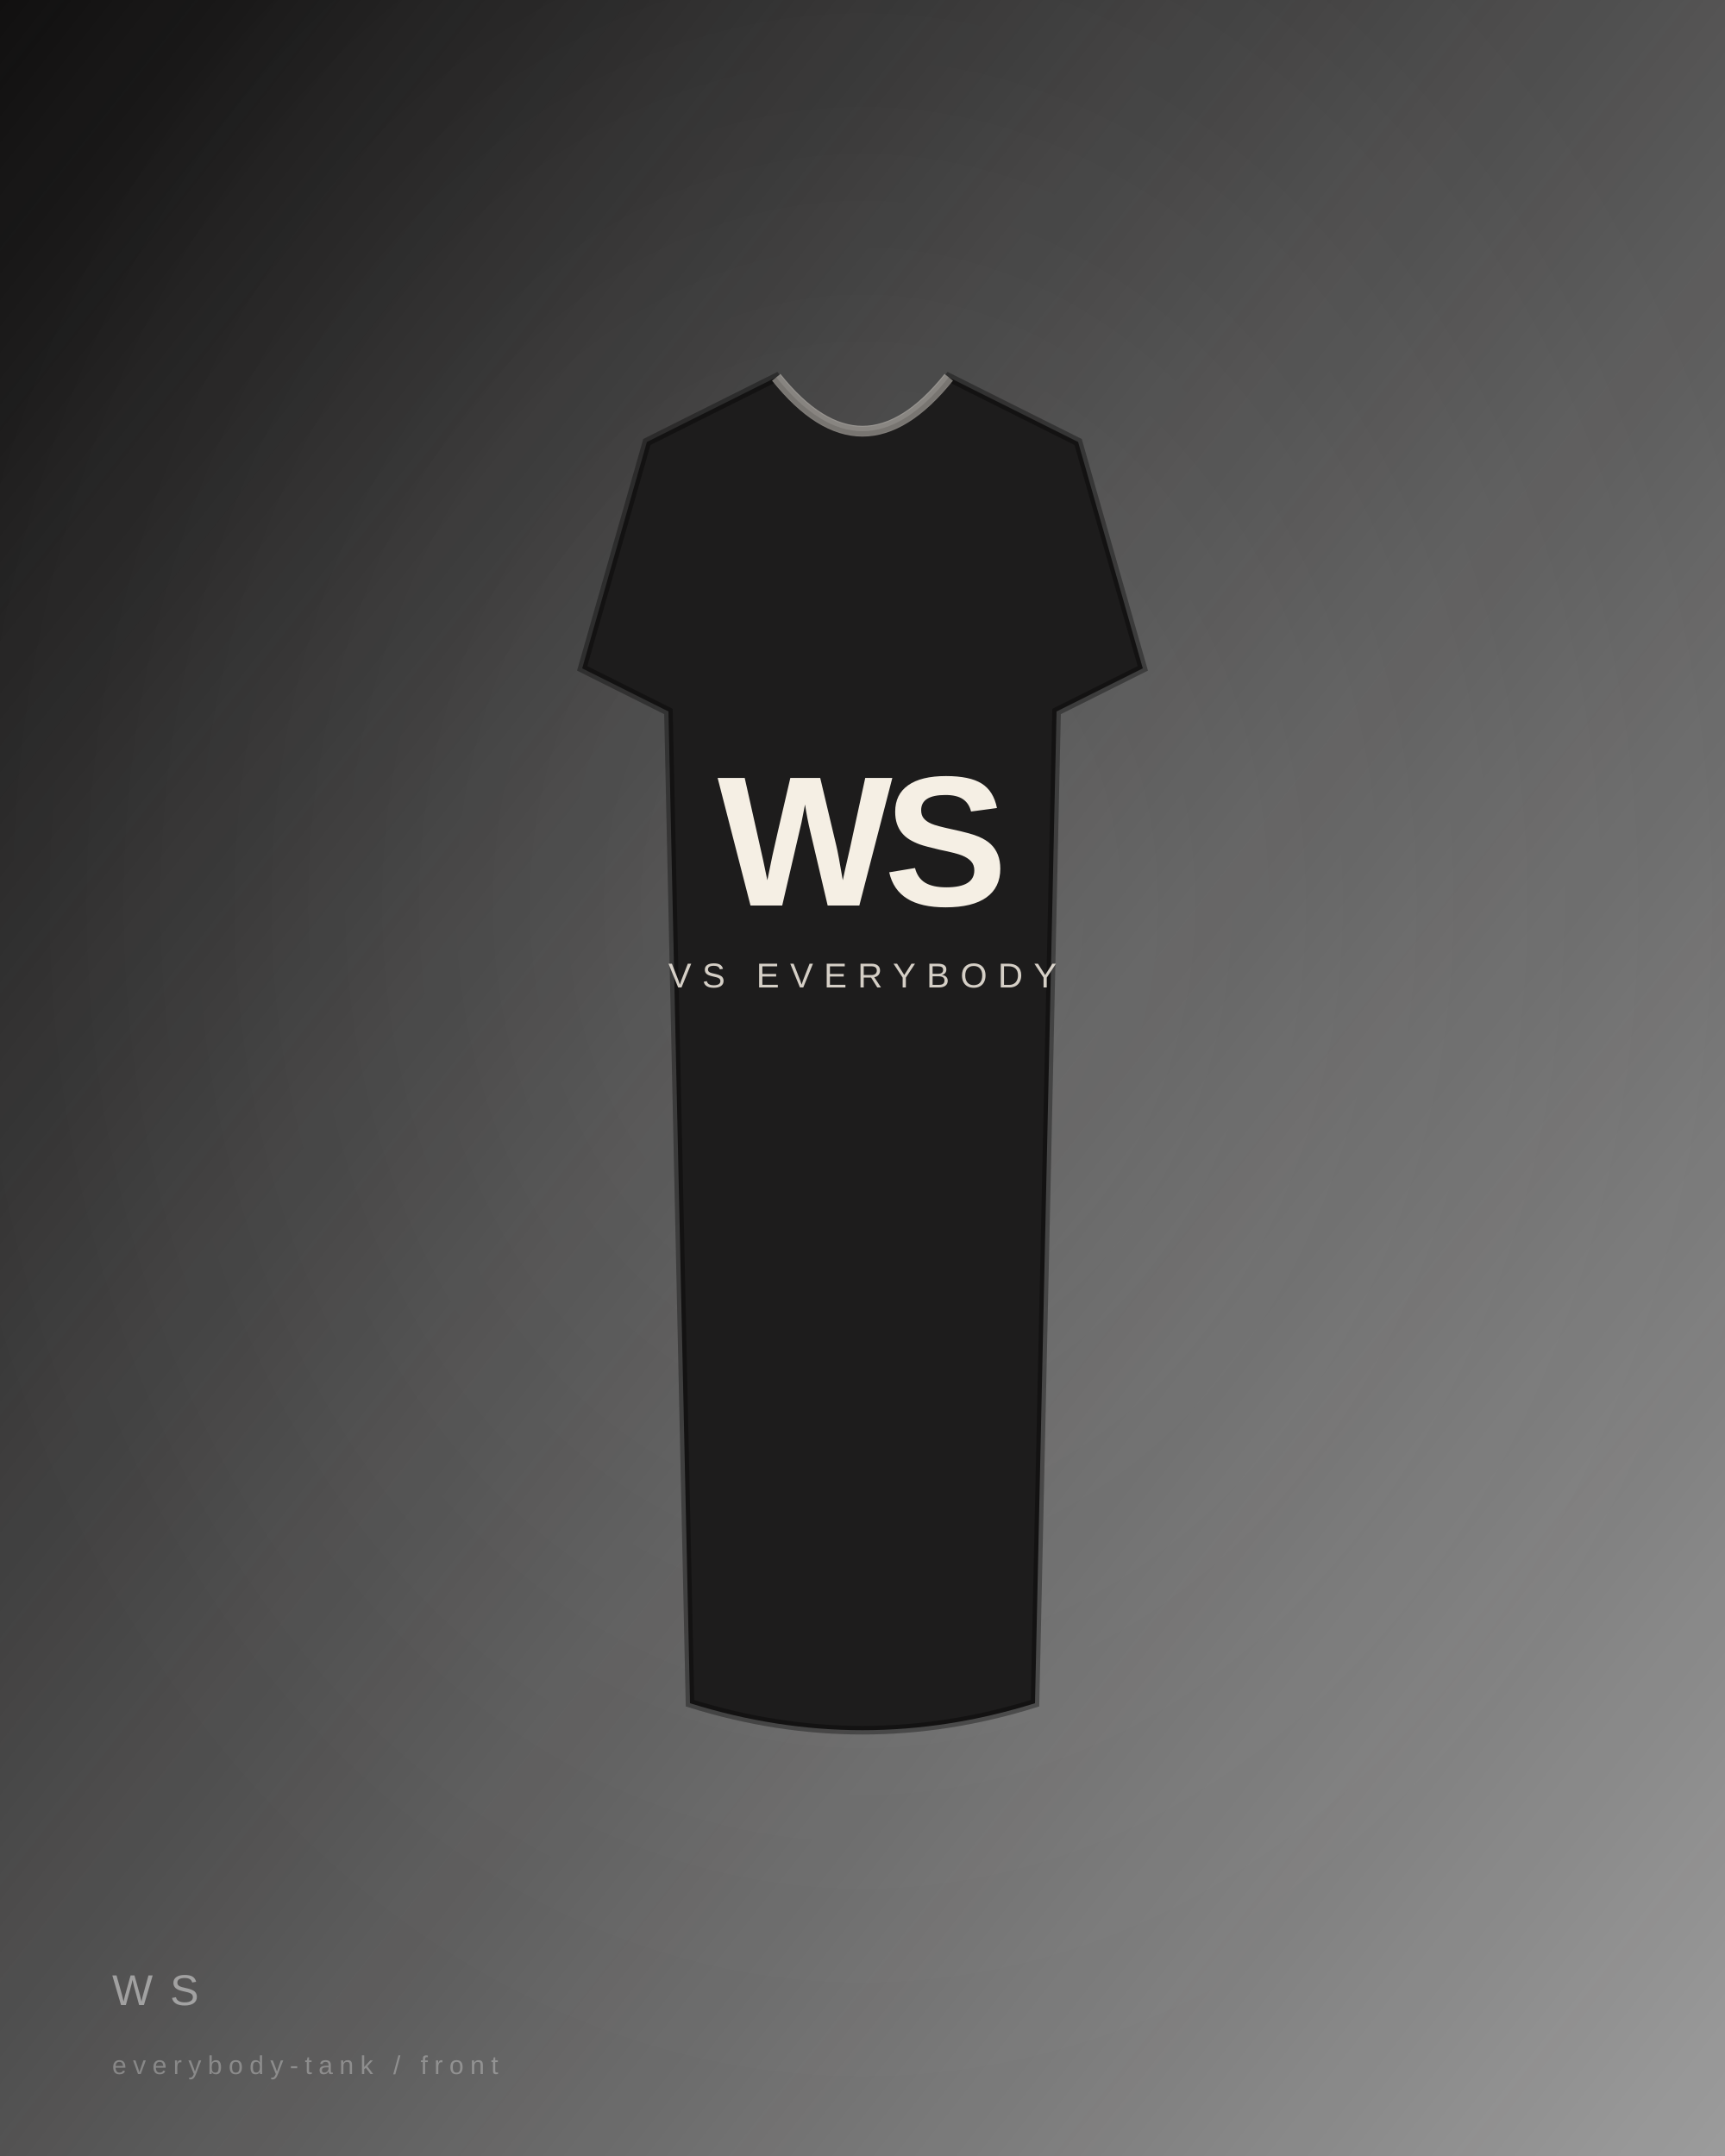
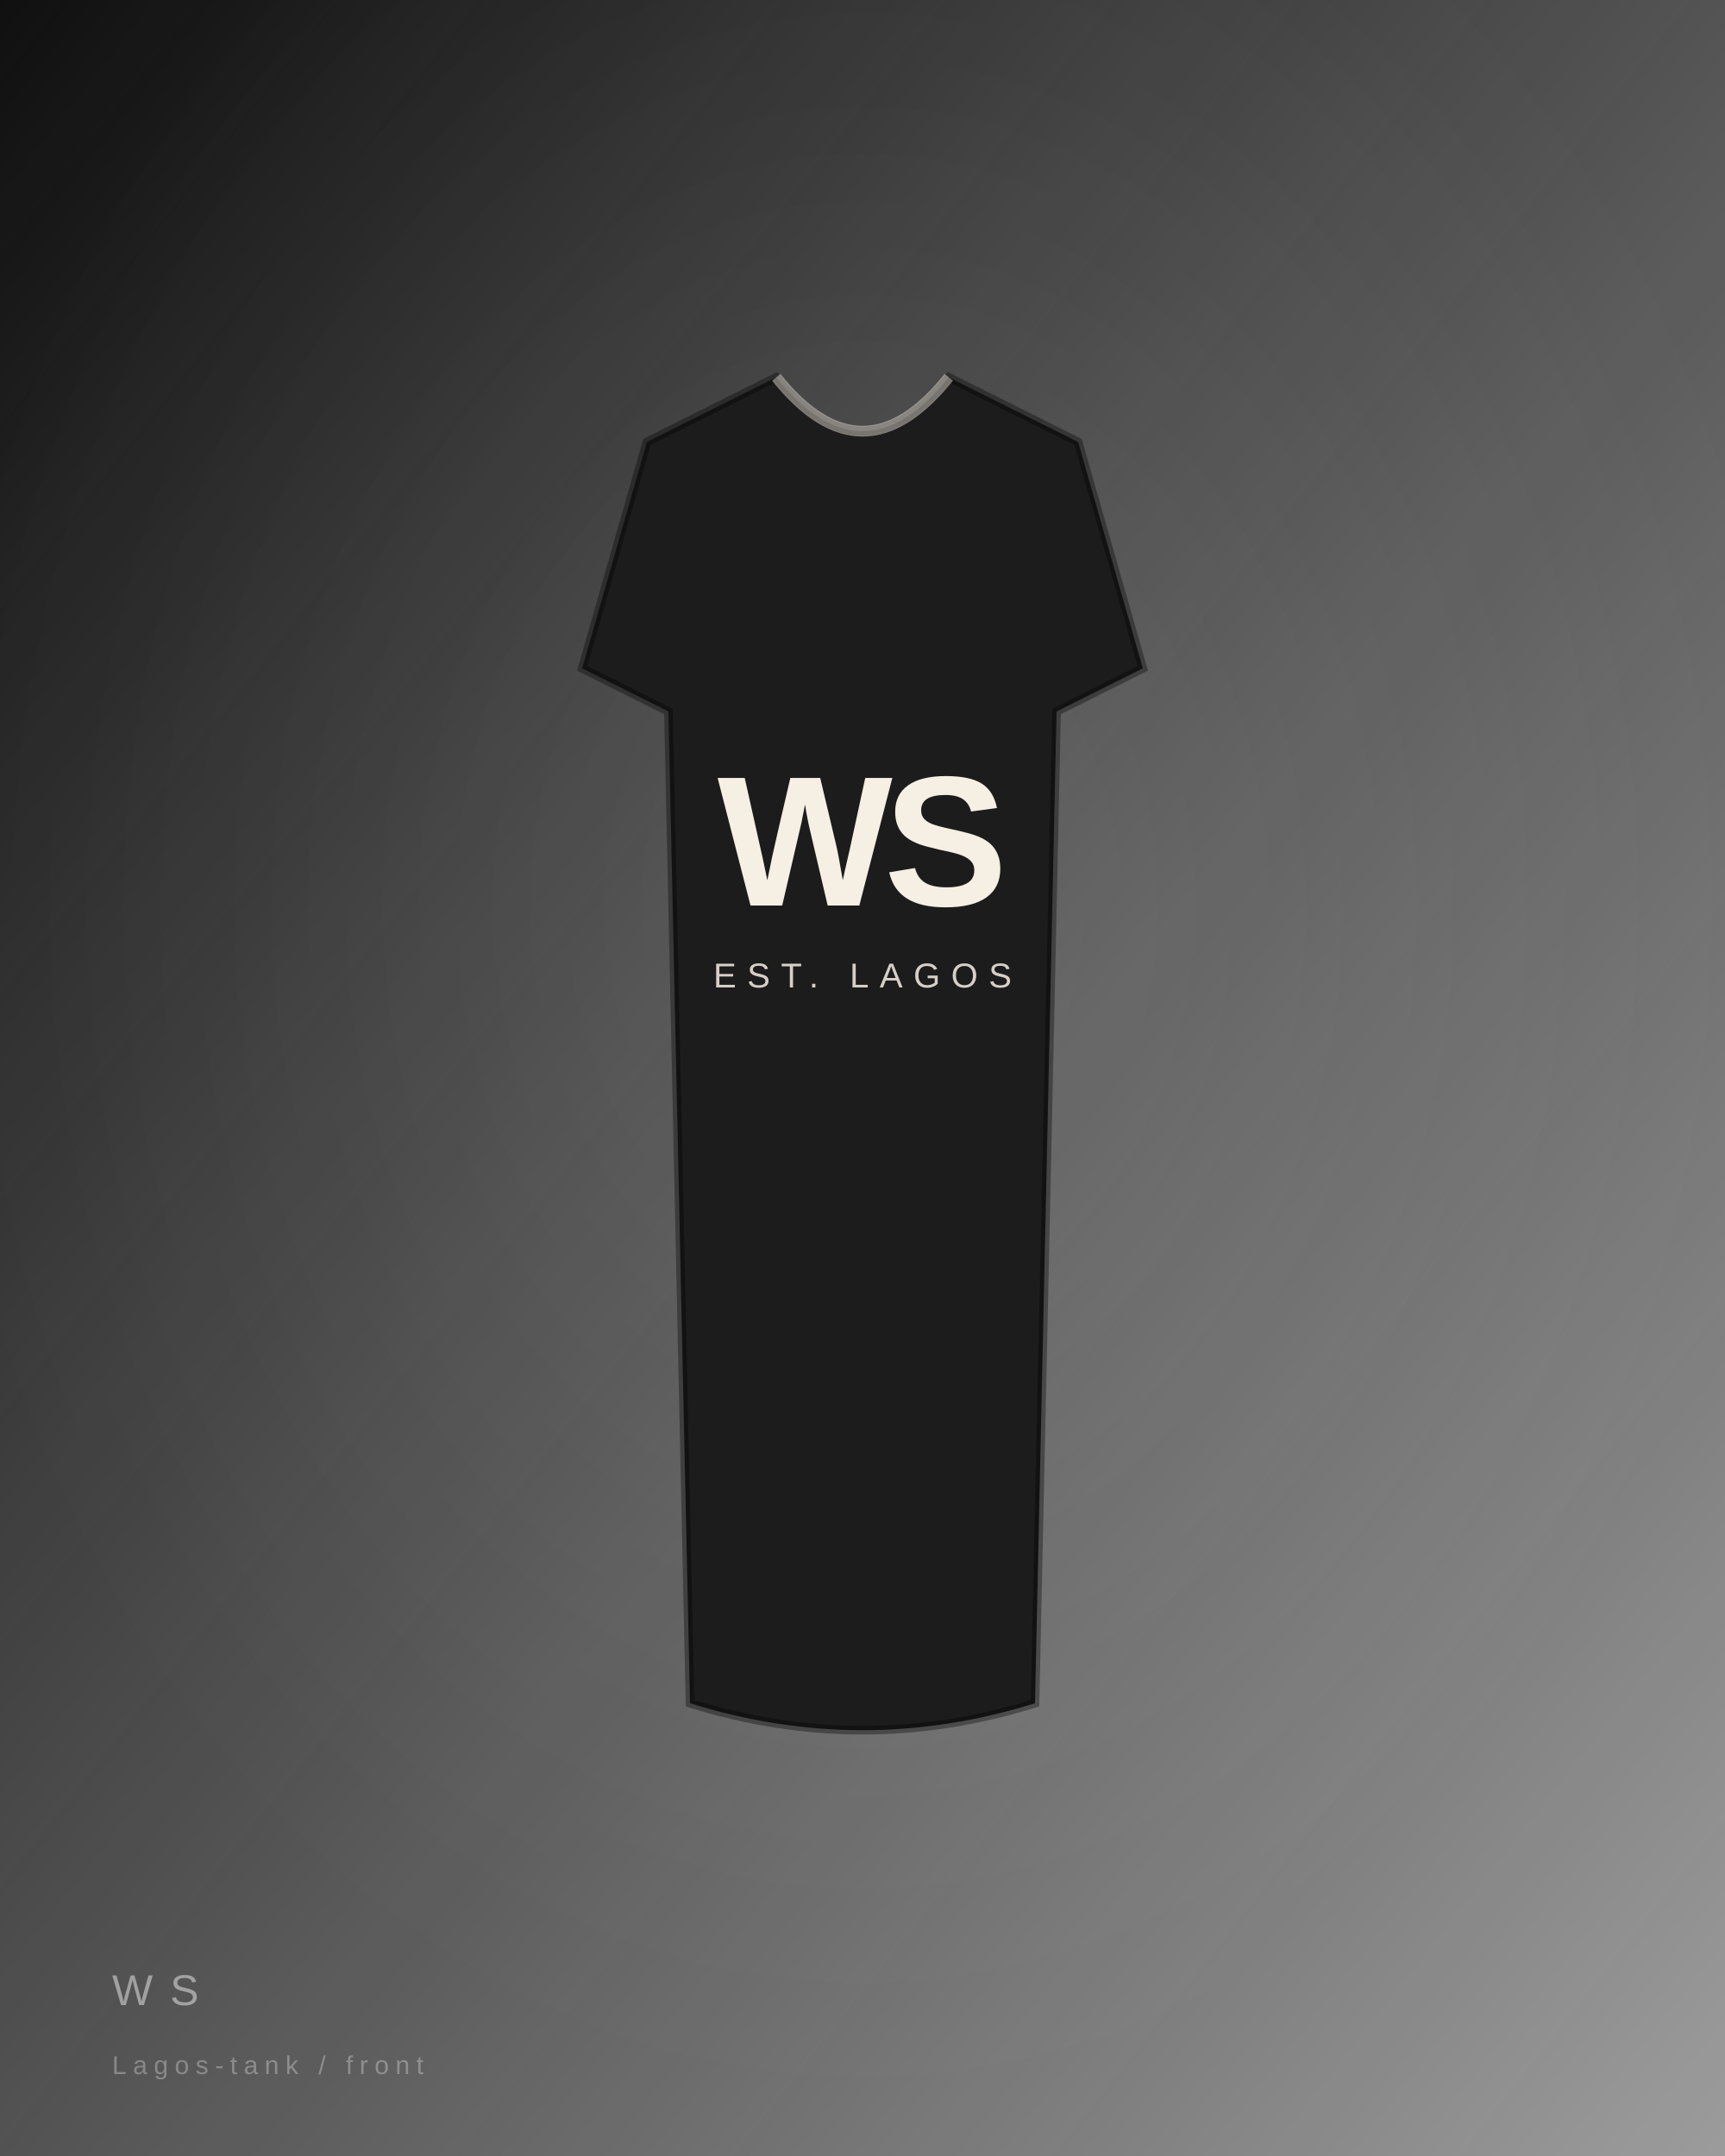
<svg xmlns="http://www.w3.org/2000/svg" viewBox="0 0 800 1000" width="800" height="1000">
  <defs>
    <linearGradient id="bg" x1="0" y1="0" x2="1" y2="1">
      <stop offset="0" stop-color="#111010" />
      <stop offset="1" stop-color="#000" stop-opacity="0.35" />
    </linearGradient>
    <radialGradient id="glow" cx="0.5" cy="0.42" r="0.55">
      <stop offset="0" stop-color="#ffffff" stop-opacity="0.10" />
      <stop offset="1" stop-color="#ffffff" stop-opacity="0" />
    </radialGradient>
  </defs>
  <rect width="800" height="1000" fill="url(#bg)" />
  <rect width="800" height="1000" fill="url(#glow)" />
  <path d="M300 205 L360 175 Q400 225 440 175 L500 205 L530 310 L490 330 L480 790 Q400 815 320 790 L310 330 L270 310 Z" fill="#1d1c1c" stroke="#000" stroke-opacity="0.35" stroke-width="4" />
  <path d="M360 175 Q400 225 440 175" fill="none" stroke="#f5efe4" stroke-opacity="0.45" stroke-width="5" />
  <text x="400" y="420" text-anchor="middle" fill="#f5efe4" font-family="Arial Black, Arial, sans-serif" font-size="86" font-weight="bold" letter-spacing="-4">WS</text>
-   <text x="400" y="458" text-anchor="middle" fill="#f5efe4" fill-opacity="0.85" font-family="Arial, sans-serif" font-size="16" letter-spacing="5">VS EVERYBODY</text>
+   <text x="400" y="458" text-anchor="middle" fill="#f5efe4" fill-opacity="0.85" font-family="Arial, sans-serif" font-size="16" letter-spacing="5">EST. LAGOS</text>
  <text x="52" y="930" fill="#ffffff" fill-opacity="0.45" font-family="Arial, sans-serif" font-size="20" letter-spacing="8">WS</text>
-   <text x="52" y="962" fill="#ffffff" fill-opacity="0.3" font-family="Arial, sans-serif" font-size="12" letter-spacing="3">everybody-tank / front</text>
+   <text x="52" y="962" fill="#ffffff" fill-opacity="0.3" font-family="Arial, sans-serif" font-size="12" letter-spacing="3">Lagos-tank / front</text>
</svg>
